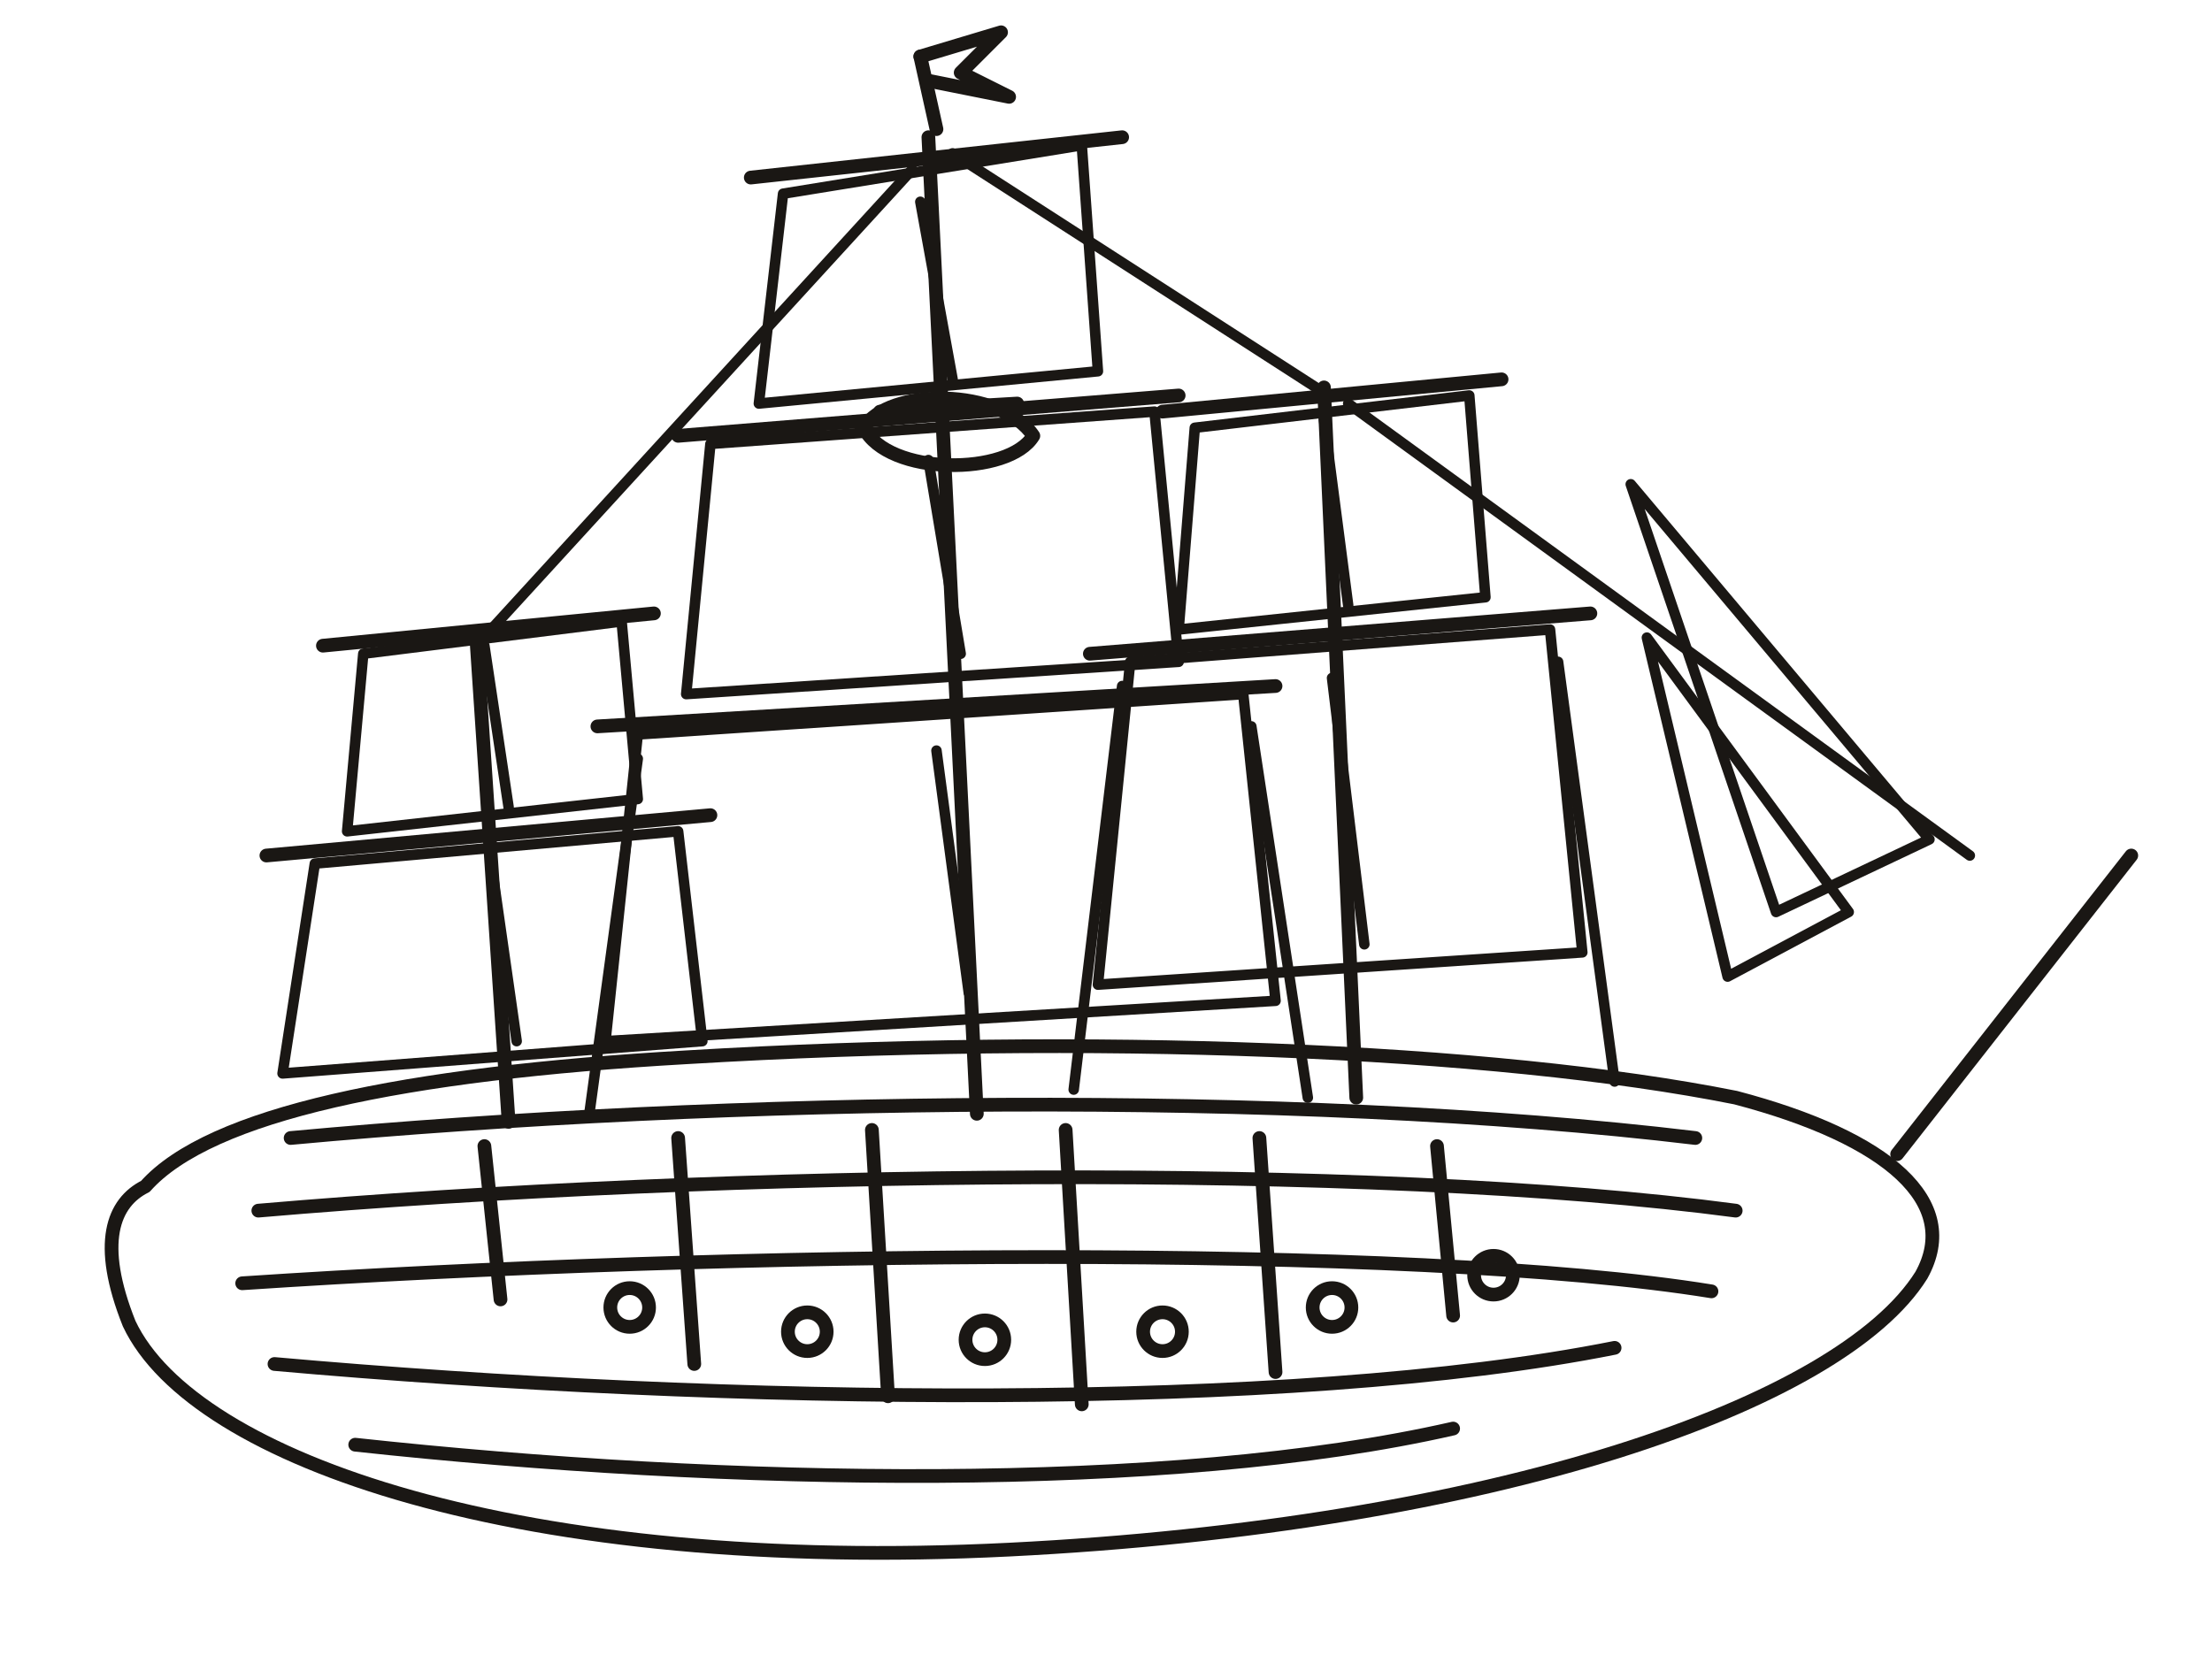
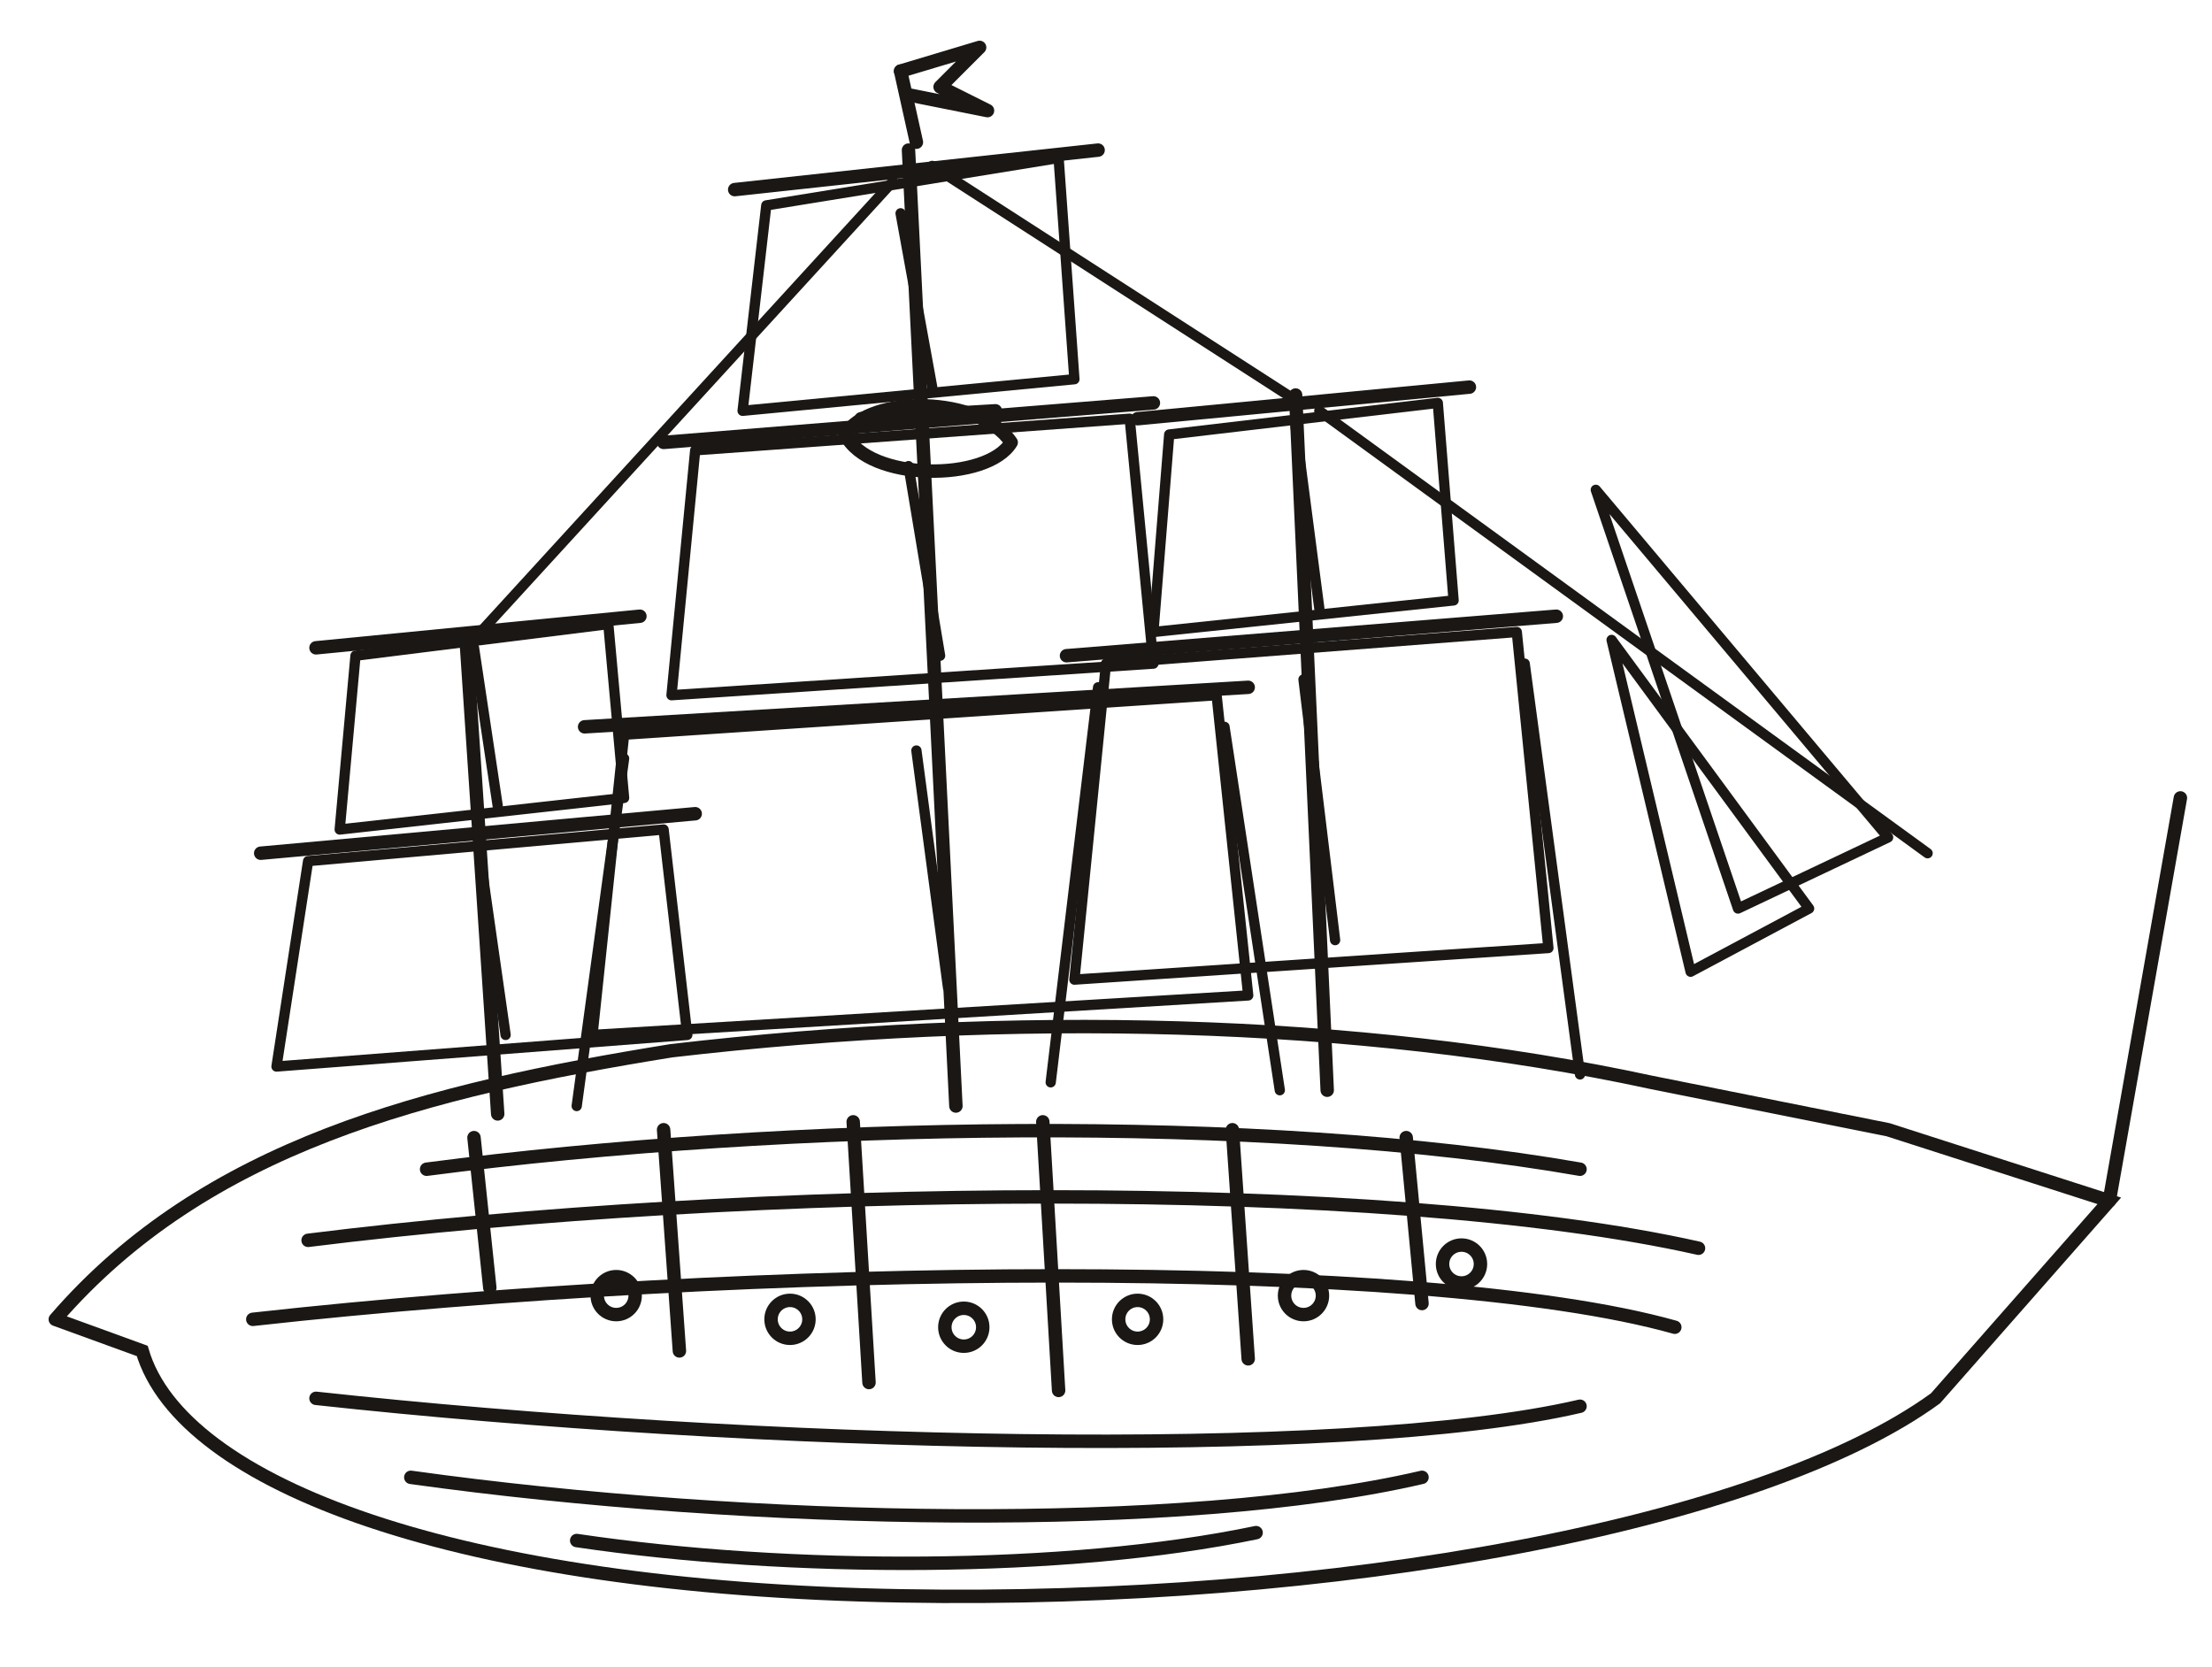
- <svg xmlns="http://www.w3.org/2000/svg" viewBox="0 16 548 412" fill="none" stroke="#1a1714" stroke-linecap="round" stroke-linejoin="round">
+ <svg xmlns="http://www.w3.org/2000/svg" viewBox="0 12 560 422" fill="none" stroke="#1a1714" stroke-linecap="round" stroke-linejoin="round">
  <g stroke-width="2.6">
    <path d="M194 64 L268 52 L272 108 L188 116 Z" />
    <path d="M228 66 L236 110" />
    <path d="M176 126 L286 118 L292 180 L170 188 Z" />
    <path d="M230 130 L238 178" />
    <path d="M158 198 L308 188 L316 264 L150 274 Z" />
    <path d="M232 202 L240 262" />
    <path d="M296 122 L364 114 L368 164 L292 172 Z" />
    <path d="M328 120 L334 166" />
    <path d="M280 180 L384 172 L392 252 L272 260 Z" />
    <path d="M330 184 L338 250" />
    <path d="M90 178 L154 170 L158 214 L86 222 Z" />
    <path d="M120 176 L126 216" />
    <path d="M78 230 L168 222 L174 274 L70 282 Z" />
    <path d="M122 232 L128 274" />
    <path d="M334 116 L488 228" />
    <path d="M118 176 L226 58" />
    <path d="M236 54 L326 112" />
    <path d="M158 204 L146 292" />
    <path d="M310 196 L324 288" />
    <path d="M278 186 L266 286" />
    <path d="M386 180 L400 284" />
    <path d="M404 136 L478 224 L440 242 Z" />
    <path d="M408 174 L458 242 L428 258 Z" />
  </g>
  <g stroke-width="3.4">
-     <path d="M36 310 C52 292 100 282 170 278 C270 272 370 276 430 288 C468 298 486 314 476 332 C456 364 370 394 250 400 C130 406 48 378 32 344 C24 324 28 314 36 310" />
-     <path d="M470 302 L528 228" />
-     <path d="M72 298 C180 288 320 286 420 298" />
-     <path d="M64 316 C180 306 340 304 430 316" />
-     <path d="M60 334 C180 326 350 324 424 336" />
-     <path d="M68 354 C180 364 320 366 400 350" />
-     <path d="M88 374 C180 384 290 386 360 370" />
+     <path stroke-linejoin="miter" d="M14 346 C52 302 108 288 170 278 C256 268 344 270 418 286 L478 298 L534 316 L490 366 C446 398 338 418 228 416 C116 414 46 388 36 354 L14 346" />
+     <path d="M534 316 L552 214" />
+     <path d="M108 308 C200 296 320 294 400 308" />
+     <path d="M78 326 C190 312 350 310 430 328" />
+     <path d="M64 346 C190 332 360 330 424 348" />
+     <path d="M80 366 C190 378 340 382 400 368" />
+     <path d="M104 386 C190 398 300 400 360 386" />
+     <path d="M146 402 C200 410 270 410 318 400" />
    <path d="M120 300 L124 338 M168 298 L172 354 M216 296 L220 362 M264 296 L268 364 M312 298 L316 356 M356 300 L360 342" />
    <path d="M118 174 L126 294" />
    <path d="M230 50 L242 292" />
    <path d="M328 112 L336 288" />
    <path d="M186 60 L278 50" />
    <path d="M168 124 L292 114" />
    <path d="M148 196 L316 186" />
    <path d="M288 118 L372 110" />
    <path d="M270 178 L394 168" />
    <path d="M80 176 L162 168" />
    <path d="M66 228 L176 218" />
    <path d="M214 122 C220 112 248 112 256 124 C250 134 220 134 214 122" />
    <path d="M218 118 L252 116" />
    <path d="M232 48 L228 30" />
    <path d="M228 30 L248 24 L238 34 L250 40 L230 36" />
    <circle cx="156" cy="340" r="4.8" />
    <circle cx="200" cy="346" r="4.8" />
    <circle cx="244" cy="348" r="4.8" />
    <circle cx="288" cy="346" r="4.8" />
    <circle cx="330" cy="340" r="4.8" />
    <circle cx="370" cy="332" r="4.8" />
  </g>
</svg>
